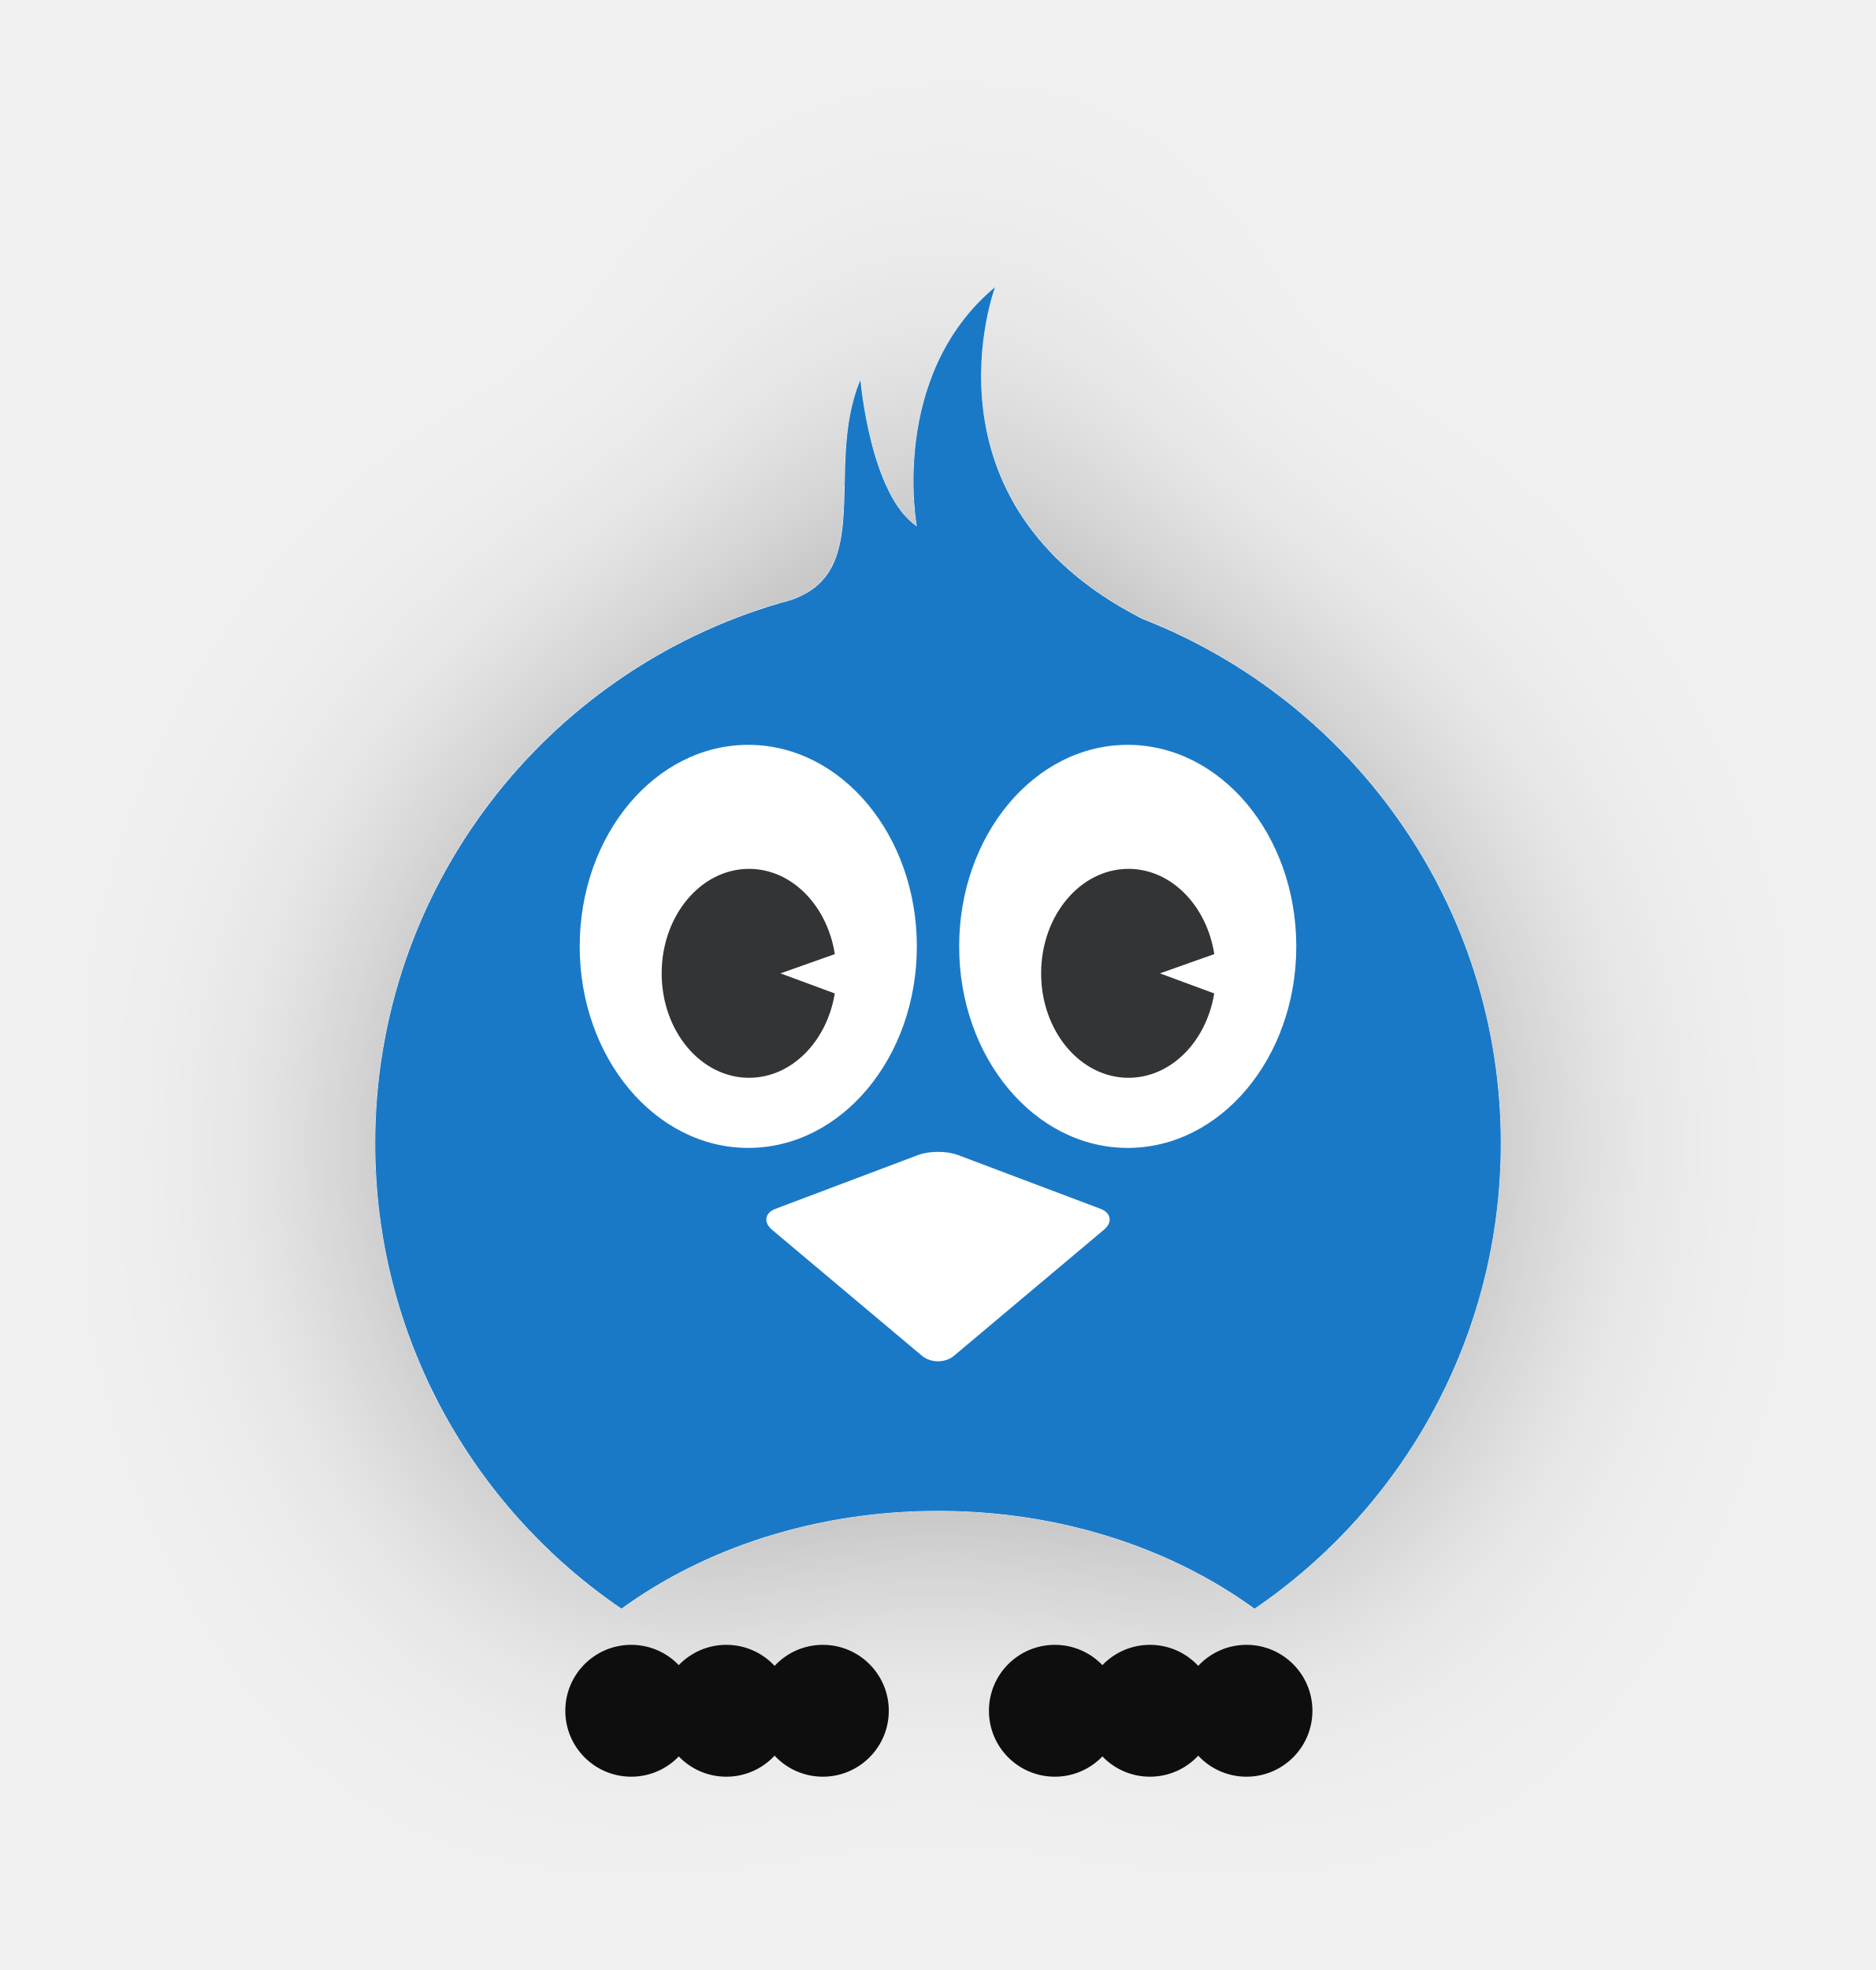
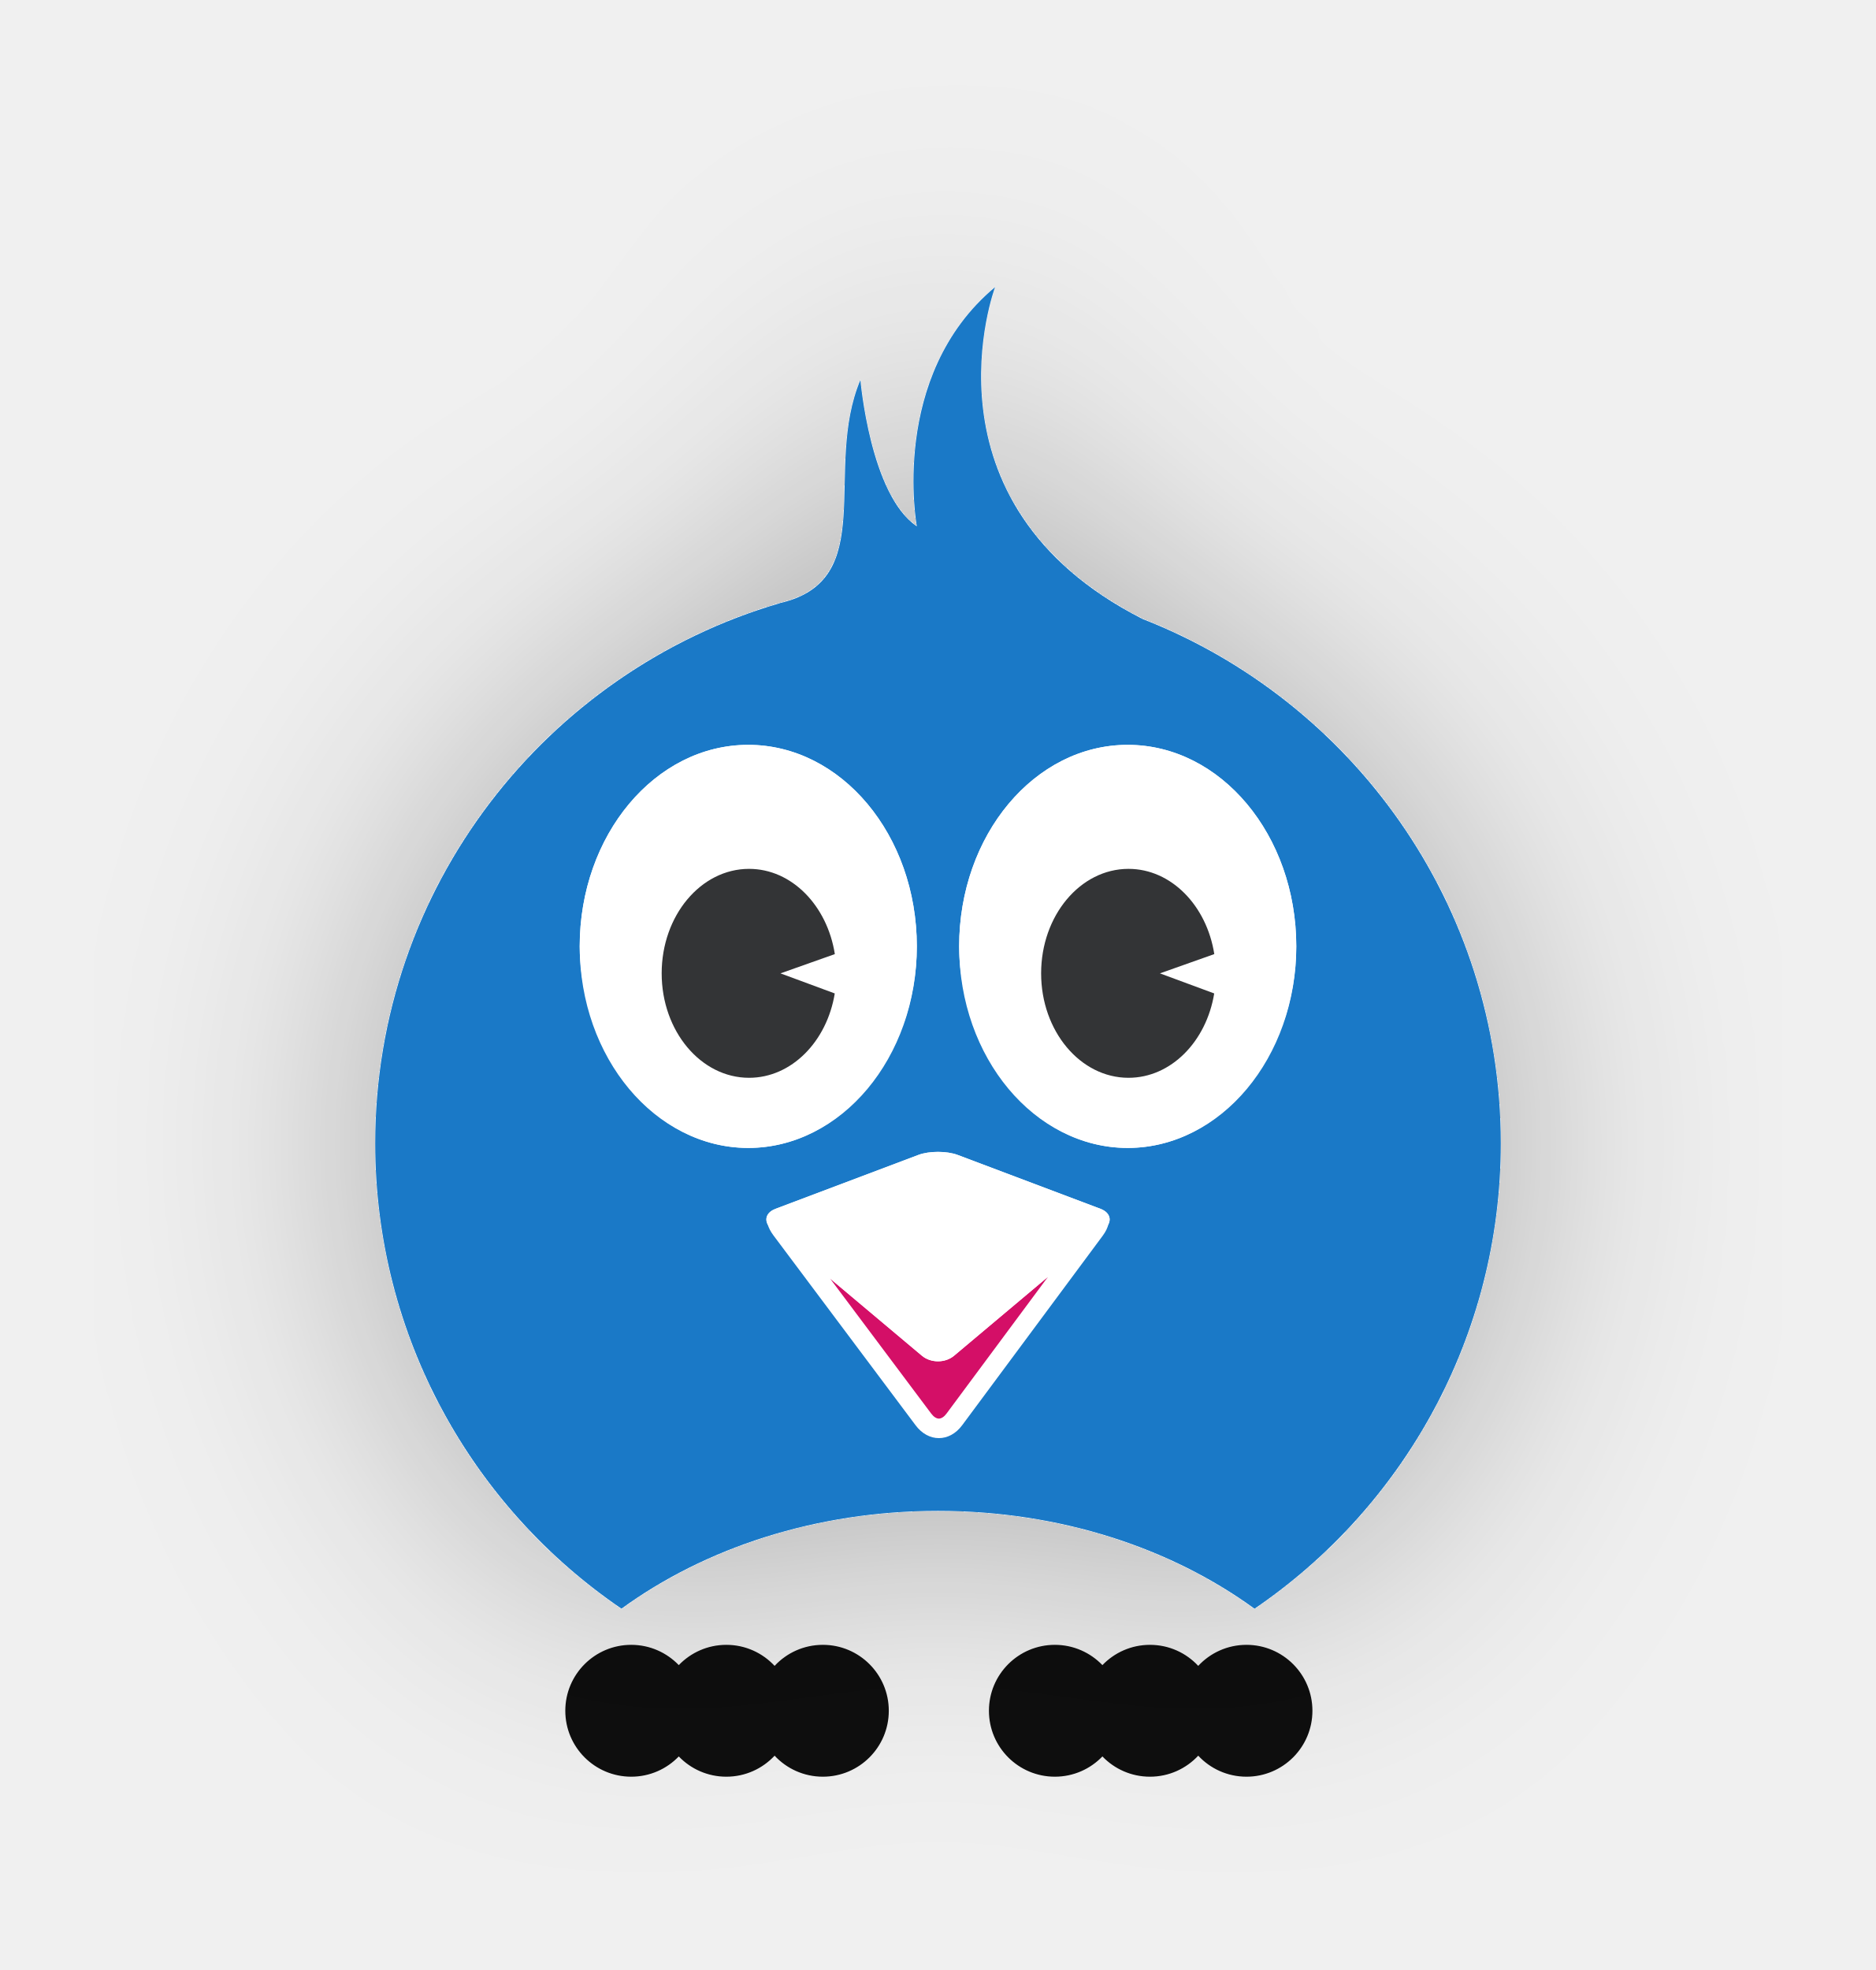
<svg xmlns="http://www.w3.org/2000/svg" width="100" height="105" viewBox="0 0 100 105" fill="none">
  <g id="Sammy">
-     <g id="body">
-       <g id="Shadow" filter="url(#filter0_d_214_1585)">
-         <path fill-rule="evenodd" clip-rule="evenodd" d="M66.873 85.74C74.795 80.342 79.999 71.247 79.999 60.936C79.999 48.195 72.05 37.316 60.843 32.968L60.859 32.969C48.73 26.775 53.042 15.303 53.042 15.303C47.37 20.042 48.872 28.052 48.872 28.052C46.385 26.388 45.865 20.251 45.865 20.251C43.848 25.035 46.906 30.94 41.56 32.146L41.578 32.147C29.111 35.788 20.001 47.296 20.001 60.936C20.001 71.247 25.204 80.342 33.127 85.739C37.565 82.512 43.481 80.527 49.999 80.527C56.516 80.527 62.435 82.512 66.873 85.74Z" fill="white" />
+     <g id="Feet">
+       <path id="Left foot" fill-rule="evenodd" clip-rule="evenodd" d="M41.291 93.577C40.649 94.266 39.734 94.697 38.718 94.697C37.722 94.697 36.822 94.283 36.183 93.617C35.543 94.283 34.644 94.697 33.648 94.697C31.707 94.697 30.134 93.124 30.134 91.183C30.134 89.243 31.707 87.669 33.648 87.669C34.644 87.669 35.543 88.084 36.183 88.75C36.822 88.084 37.722 87.669 38.718 87.669C39.734 87.669 40.649 88.1 41.291 88.79C41.932 88.1 42.848 87.669 43.864 87.669C45.804 87.669 47.378 89.243 47.378 91.183C47.378 93.124 45.804 94.697 43.864 94.697C42.848 94.697 41.932 94.266 41.291 93.577Z" fill="#0E0E0E" />
+       <path id="Right foot" fill-rule="evenodd" clip-rule="evenodd" d="M63.873 93.577C63.231 94.266 62.316 94.697 61.3 94.697C60.304 94.697 59.404 94.283 58.765 93.617C58.125 94.283 57.226 94.697 56.23 94.697C54.289 94.697 52.716 93.124 52.716 91.183C52.716 89.243 54.289 87.669 56.23 87.669C57.226 87.669 58.125 88.084 58.765 88.75C59.404 88.084 60.304 87.669 61.3 87.669C62.316 87.669 63.231 88.1 63.873 88.79C64.514 88.1 65.43 87.669 66.446 87.669C68.386 87.669 69.96 89.242 69.96 91.183C69.96 93.124 68.386 94.697 66.446 94.697C65.43 94.697 64.514 94.266 63.873 93.577Z" fill="#0E0E0E" />
+     </g>
+     <g id="Shadow" filter="url(#filter0_d_214_1585)">
+       <path fill-rule="evenodd" clip-rule="evenodd" d="M66.873 85.74C74.795 80.342 79.999 71.247 79.999 60.936C79.999 48.195 72.05 37.316 60.843 32.968L60.859 32.969C48.73 26.775 53.042 15.303 53.042 15.303C47.37 20.042 48.872 28.052 48.872 28.052C46.385 26.388 45.865 20.251 45.865 20.251C43.848 25.035 46.906 30.94 41.56 32.146L41.578 32.147C29.111 35.788 20.001 47.296 20.001 60.936C20.001 71.247 25.204 80.342 33.127 85.739C37.565 82.512 43.481 80.527 49.999 80.527C56.516 80.527 62.435 82.512 66.873 85.74Z" fill="white" />
+     </g>
+     <path id="Body" fill-rule="evenodd" clip-rule="evenodd" d="M66.874 85.743C74.797 80.344 80.001 71.249 80.001 60.937C80.001 48.196 72.052 37.317 60.844 32.969L60.86 32.969C48.731 26.775 53.043 15.303 53.043 15.303C47.371 20.042 48.873 28.052 48.873 28.052C46.386 26.388 45.865 20.251 45.865 20.251C43.849 25.036 46.907 30.94 41.56 32.147L41.579 32.147C29.111 35.789 20.001 47.297 20.001 60.937C20.001 71.249 25.205 80.344 33.128 85.741C37.565 82.514 43.482 80.529 50 80.529C56.517 80.529 62.436 82.514 66.874 85.743Z" fill="#1A79C7" />
+     <g id="Beak">
+       <path id="Beak Opened" fill-rule="evenodd" clip-rule="evenodd" d="M41.229 65.846C41.069 65.631 40.972 65.434 40.924 65.258C40.755 64.929 40.9 64.596 41.344 64.428L48.953 61.558C49.529 61.34 50.473 61.34 51.05 61.558L58.658 64.428C59.098 64.593 59.248 64.925 59.084 65.251C59.041 65.436 58.949 65.638 58.78 65.866L51.291 75.962C50.951 76.422 50.5 76.651 50.048 76.651C49.598 76.651 49.149 76.424 48.807 75.967L41.229 65.846V65.846Z" fill="white" />
+       <path id="Beak Tongue" fill-rule="evenodd" clip-rule="evenodd" d="M50.457 75.341L55.864 68.054L50.859 72.259C50.387 72.657 49.616 72.657 49.144 72.259L44.25 68.148L49.639 75.344C49.766 75.514 49.916 75.611 50.048 75.611C50.181 75.611 50.33 75.514 50.457 75.341" fill="#D40F67" />
+       <path id="Beak Closed" fill-rule="evenodd" clip-rule="evenodd" d="M49.141 72.258L41.152 65.544C40.683 65.146 40.767 64.644 41.345 64.427L48.954 61.557C49.527 61.34 50.472 61.34 51.05 61.557L58.659 64.427C59.232 64.644 59.321 65.146 58.847 65.544L50.858 72.258C50.388 72.656 49.617 72.656 49.141 72.258V72.258Z" fill="white" />
+     </g>
+     <g id="Eyes">
+       <g id="Right Eye Asleep">
+         <path id="Right Eye Bottom Lid" fill-rule="evenodd" clip-rule="evenodd" d="M60.113 61.186C57.322 61.186 54.859 59.629 53.21 57.241C54.846 57.923 57.046 58.504 59.938 58.504C61.914 58.504 64.208 58.22 66.813 57.538C65.168 59.758 62.791 61.186 60.113 61.186Z" fill="white" />
+         <path id="Right Eye Top Lid" fill-rule="evenodd" clip-rule="evenodd" d="M60.113 39.7C65.078 39.7 69.1 44.511 69.1 50.443C69.1 51.842 68.86 53.172 68.452 54.398C56.646 58.393 51.729 53.508 51.522 53.291L51.495 53.318C51.28 52.396 51.128 51.447 51.128 50.443C51.128 44.511 55.151 39.7 60.113 39.7Z" fill="white" />
      </g>
-       <path id="Beack closed" fill-rule="evenodd" clip-rule="evenodd" d="M66.874 85.743C74.797 80.344 80.001 71.249 80.001 60.937C80.001 48.196 72.052 37.317 60.844 32.969L60.86 32.969C48.731 26.775 53.043 15.303 53.043 15.303C47.371 20.042 48.873 28.052 48.873 28.052C46.386 26.388 45.865 20.251 45.865 20.251C43.849 25.036 46.907 30.94 41.56 32.147L41.579 32.147C29.111 35.789 20.001 47.297 20.001 60.937C20.001 71.249 25.205 80.344 33.128 85.741C37.565 82.514 43.482 80.529 50 80.529C56.517 80.529 62.436 82.514 66.874 85.743ZM60.112 39.7C65.076 39.7 69.1 44.51 69.1 50.443C69.1 56.373 65.076 61.183 60.112 61.183C55.151 61.183 51.129 56.373 51.129 50.443C51.129 44.51 55.151 39.7 60.112 39.7ZM30.902 50.443C30.902 44.51 34.923 39.7 39.887 39.7C44.85 39.7 48.873 44.51 48.873 50.443C48.873 56.373 44.85 61.183 39.887 61.183C34.923 61.183 30.902 56.373 30.902 50.443ZM49.141 72.258L41.152 65.544C40.683 65.146 40.767 64.644 41.345 64.427L48.954 61.557C49.527 61.34 50.472 61.34 51.05 61.557L58.659 64.427C59.232 64.644 59.321 65.146 58.847 65.544L50.858 72.258C50.387 72.656 49.617 72.656 49.141 72.258V72.258Z" fill="#1A79C7" />
-       <g id="Eyes">
-         <g id="Ahead">
-           <path id="Left eye" fill-rule="evenodd" clip-rule="evenodd" d="M41.604 51.88L44.502 50.853C44.097 48.271 42.207 46.31 39.929 46.31C37.356 46.31 35.271 48.804 35.271 51.88C35.271 54.952 37.356 57.446 39.929 57.446C42.194 57.446 44.079 55.511 44.498 52.95L41.604 51.88" fill="#333436" />
-           <path id="Right Eye" fill-rule="evenodd" clip-rule="evenodd" d="M60.155 57.446C62.422 57.446 64.306 55.511 64.725 52.95L61.831 51.88L64.729 50.853C64.325 48.271 62.434 46.31 60.155 46.31C57.583 46.31 55.498 48.804 55.498 51.88C55.498 54.952 57.583 57.446 60.155 57.446" fill="#333436" />
-         </g>
+       <g id="Right Eye Awake">
+         <path id="Right Eye" fill-rule="evenodd" clip-rule="evenodd" d="M60.112 39.7C65.076 39.7 69.1 44.51 69.1 50.443C69.1 56.373 65.076 61.183 60.112 61.183C55.151 61.183 51.129 56.373 51.129 50.443C51.129 44.51 55.151 39.7 60.112 39.7Z" fill="white" />
+         <path id="Right Eyeball" fill-rule="evenodd" clip-rule="evenodd" d="M60.155 57.446C62.422 57.446 64.306 55.511 64.725 52.95L61.831 51.88L64.729 50.853C64.325 48.271 62.434 46.31 60.155 46.31C57.583 46.31 55.498 48.804 55.498 51.88C55.498 54.952 57.583 57.446 60.155 57.446" fill="#333436" />
      </g>
-       <g id="Feet">
-         <path id="Left foot" fill-rule="evenodd" clip-rule="evenodd" d="M41.291 93.577C40.649 94.266 39.734 94.697 38.718 94.697C37.722 94.697 36.822 94.283 36.183 93.617C35.543 94.283 34.644 94.697 33.648 94.697C31.707 94.697 30.134 93.124 30.134 91.183C30.134 89.243 31.707 87.669 33.648 87.669C34.644 87.669 35.543 88.084 36.183 88.75C36.822 88.084 37.722 87.669 38.718 87.669C39.734 87.669 40.649 88.1 41.291 88.79C41.932 88.1 42.848 87.669 43.864 87.669C45.804 87.669 47.378 89.243 47.378 91.183C47.378 93.124 45.804 94.697 43.864 94.697C42.848 94.697 41.932 94.266 41.291 93.577Z" fill="#0E0E0E" />
-         <path id="Right foot" fill-rule="evenodd" clip-rule="evenodd" d="M63.873 93.577C63.231 94.266 62.316 94.697 61.3 94.697C60.304 94.697 59.404 94.283 58.765 93.617C58.125 94.283 57.226 94.697 56.23 94.697C54.289 94.697 52.716 93.124 52.716 91.183C52.716 89.243 54.289 87.669 56.23 87.669C57.226 87.669 58.125 88.084 58.765 88.75C59.404 88.084 60.304 87.669 61.3 87.669C62.316 87.669 63.231 88.1 63.873 88.79C64.514 88.1 65.43 87.669 66.446 87.669C68.386 87.669 69.96 89.242 69.96 91.183C69.96 93.124 68.386 94.697 66.446 94.697C65.43 94.697 64.514 94.266 63.873 93.577Z" fill="#0E0E0E" />
+       <g id="Left Eye Asleep">
+         <path id="Left Eye Top Lide" fill-rule="evenodd" clip-rule="evenodd" d="M39.885 39.7C44.849 39.7 48.872 44.511 48.872 50.443C48.872 51.847 48.631 53.182 48.222 54.41C36.441 58.378 31.538 53.508 31.332 53.291L31.276 53.345C31.055 52.415 30.901 51.456 30.901 50.443C30.901 44.511 34.925 39.7 39.885 39.7Z" fill="white" />
+         <path id="Left Eye Bottom Lid" fill-rule="evenodd" clip-rule="evenodd" d="M32.968 57.219C34.608 57.911 36.824 58.504 39.748 58.504C41.712 58.504 43.993 58.222 46.578 57.547C44.933 59.762 42.559 61.186 39.886 61.186C37.085 61.186 34.615 59.619 32.968 57.219Z" fill="white" />
+       </g>
+       <g id="Left Eye Awake">
+         <path id="Left Eye" fill-rule="evenodd" clip-rule="evenodd" d="M30.902 50.443C30.902 44.51 34.923 39.7 39.887 39.7C44.85 39.7 48.873 44.51 48.873 50.443C48.873 56.373 44.85 61.183 39.887 61.183C34.923 61.183 30.902 56.373 30.902 50.443Z" fill="white" />
+         <path id="Left Eyeball" fill-rule="evenodd" clip-rule="evenodd" d="M41.604 51.88L44.502 50.853C44.097 48.271 42.207 46.31 39.929 46.31C37.356 46.31 35.271 48.804 35.271 51.88C35.271 54.952 37.356 57.446 39.929 57.446C42.194 57.446 44.079 55.511 44.498 52.95L41.604 51.88" fill="#333436" />
      </g>
    </g>
  </g>
  <defs>
    <filter id="filter0_d_214_1585" x="5.001" y="0.303" width="89.998" height="100.438" filterUnits="userSpaceOnUse" color-interpolation-filters="sRGB">
      <feFlood flood-opacity="0" result="BackgroundImageFix" />
      <feColorMatrix in="SourceAlpha" type="matrix" values="0 0 0 0 0 0 0 0 0 0 0 0 0 0 0 0 0 0 127 0" result="hardAlpha" />
      <feOffset />
      <feGaussianBlur stdDeviation="7.5" />
      <feComposite in2="hardAlpha" operator="out" />
      <feColorMatrix type="matrix" values="0 0 0 0 0 0 0 0 0 0 0 0 0 0 0 0 0 0 0.3 0" />
      <feBlend mode="normal" in2="BackgroundImageFix" result="effect1_dropShadow_214_1585" />
      <feBlend mode="normal" in="SourceGraphic" in2="effect1_dropShadow_214_1585" result="shape" />
    </filter>
  </defs>
</svg>
